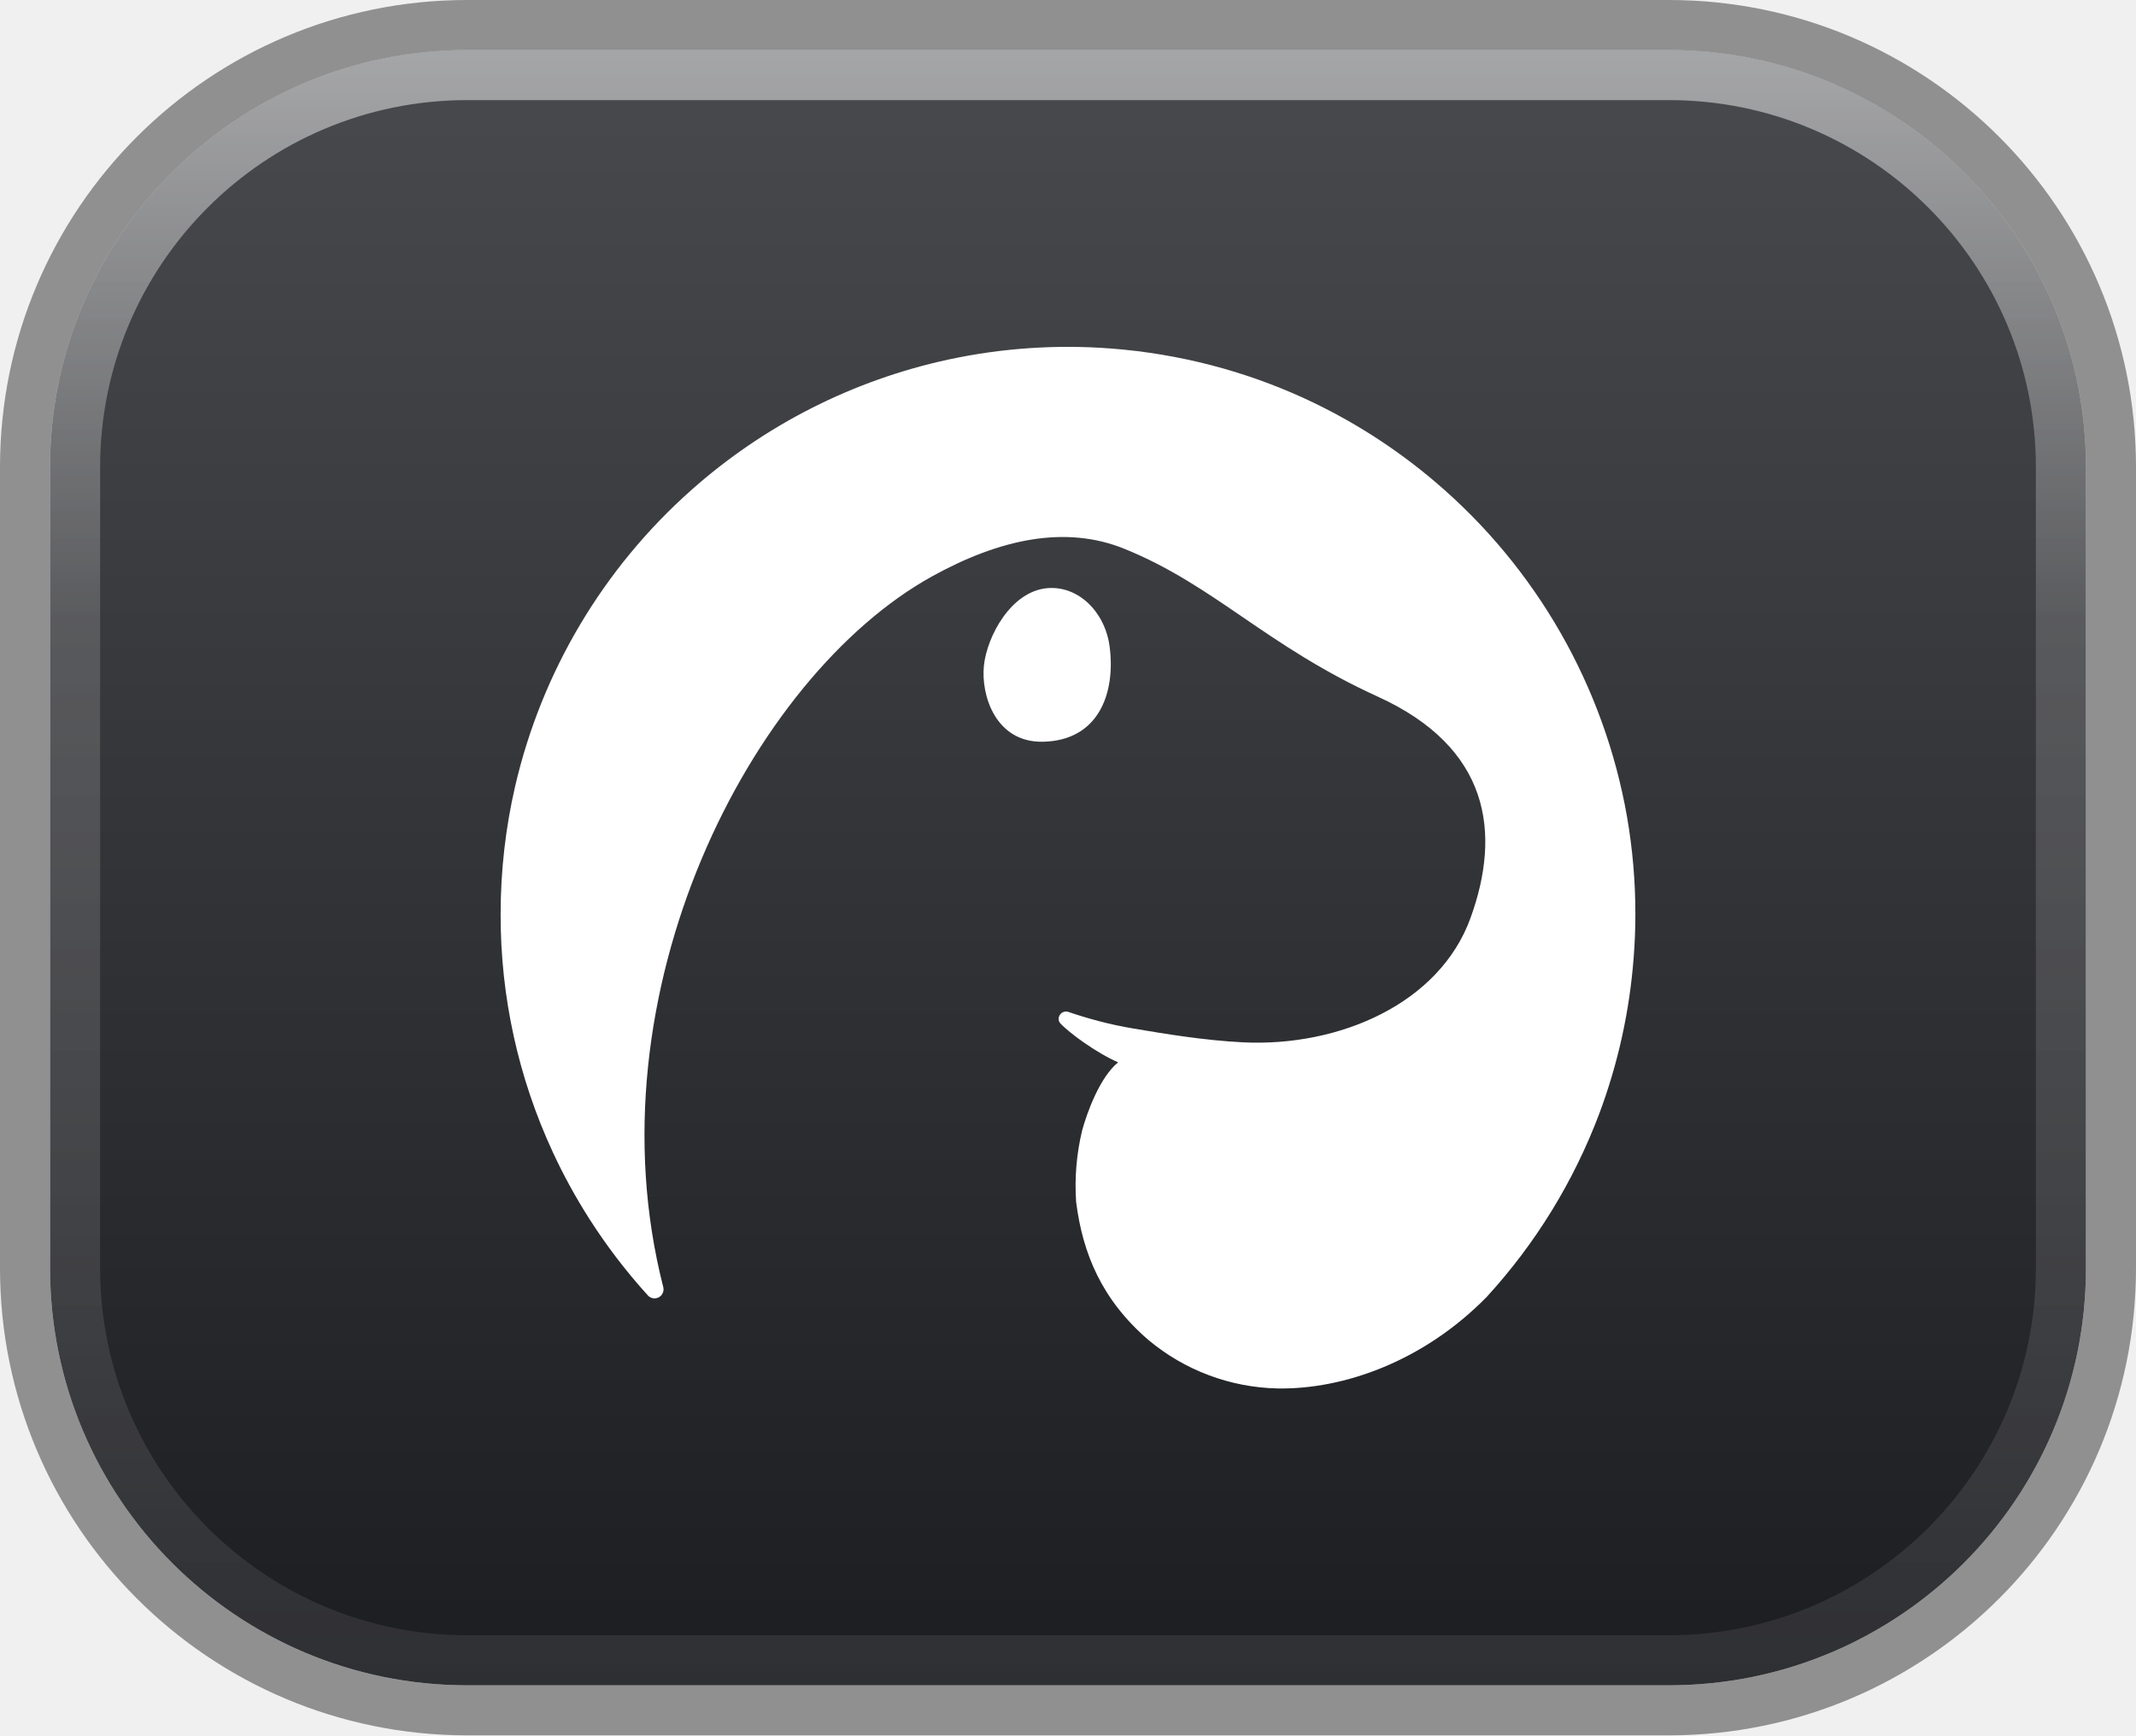
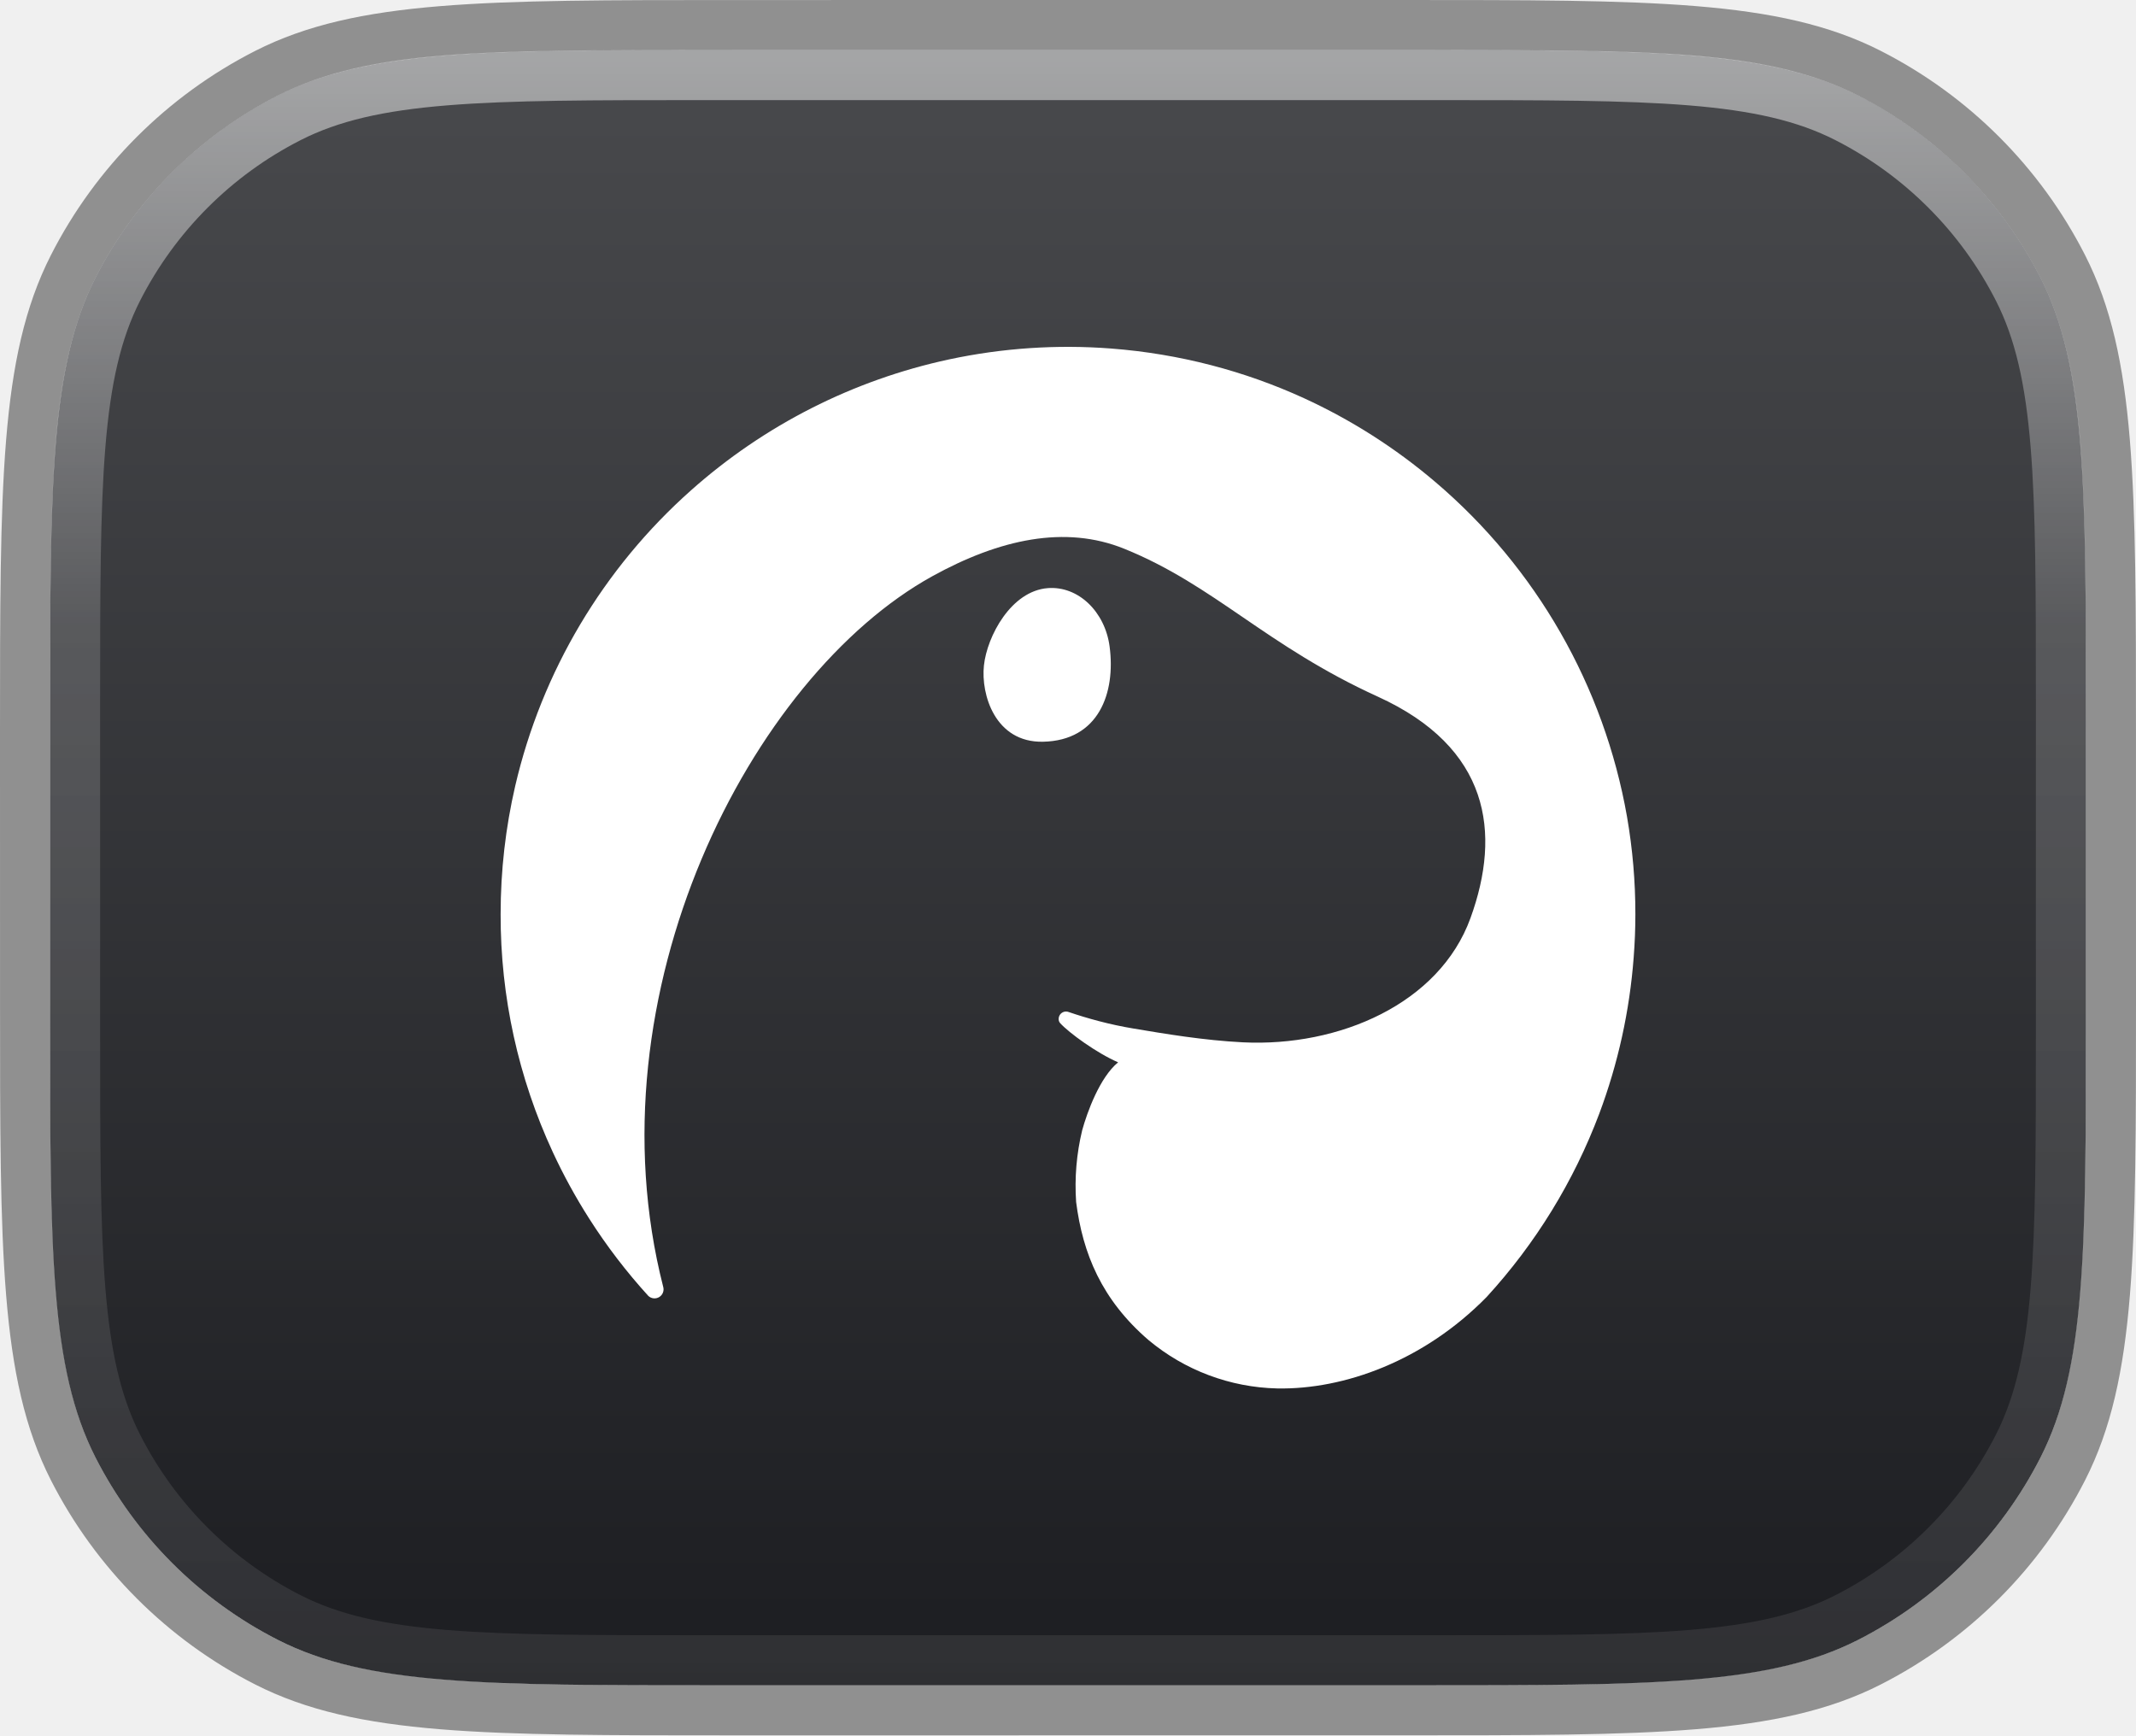
<svg xmlns="http://www.w3.org/2000/svg" viewBox="0 0 64 52" width="64" height="52">
  <defs>
    <linearGradient id="fill" x1="0" y1="0" x2="0" y2="1">
      <stop offset="0" stop-color="#494a4d" />
      <stop offset="1" stop-color="#1c1d21" />
    </linearGradient>
    <linearGradient id="edge" x1="0" y1="0" x2="0" y2="1">
      <stop offset="0" stop-color="#ffffff" stop-opacity="0.5" />
      <stop offset="0.35" stop-color="#ffffff" stop-opacity="0.16" />
      <stop offset="1" stop-color="#ffffff" stop-opacity="0.08" />
    </linearGradient>
  </defs>
-   <rect x="0.75" y="0.75" width="62.5" height="50.5" rx="13.25" fill="none" stroke="#000000" stroke-opacity="0.4" stroke-width="1.5" />
-   <rect x="1.5" y="1.5" width="61" height="49" rx="12.5" fill="url(#fill)" />
-   <rect x="2.25" y="2.25" width="59.5" height="47.5" rx="11.75" fill="none" stroke="url(#edge)" stroke-width="1.5" />
+   <path d="M 42.050 0.750 c 7.421 0 11.131 0 13.965 1.444 a 13.250 13.250 0 0 1 5.790 5.790 c 1.444 2.834 1.444 6.545 1.444 13.965 L 63.250 30.050 c 0 7.421 0 11.131 -1.444 13.965 a 13.250 13.250 0 0 1 -5.790 5.790 c -2.834 1.444 -6.545 1.444 -13.965 1.444 L 21.950 51.250 c -7.421 0 -11.131 0 -13.965 -1.444 a 13.250 13.250 0 0 1 -5.790 -5.790 c -1.444 -2.834 -1.444 -6.545 -1.444 -13.965 L 0.750 21.950 c 0 -7.421 0 -11.131 1.444 -13.965 a 13.250 13.250 0 0 1 5.790 -5.790 c 2.834 -1.444 6.545 -1.444 13.965 -1.444 Z" fill="none" stroke="#000000" stroke-opacity="0.4" stroke-width="1.5" />
+   <path d="M 42.500 1.500 c 7.001 0 10.501 0 13.175 1.362 a 12.500 12.500 0 0 1 5.463 5.463 c 1.362 2.674 1.362 6.174 1.362 13.175 L 62.500 30.500 c 0 7.001 0 10.501 -1.362 13.175 a 12.500 12.500 0 0 1 -5.463 5.463 c -2.674 1.362 -6.174 1.362 -13.175 1.362 L 21.500 50.500 c -7.001 0 -10.501 0 -13.175 -1.362 a 12.500 12.500 0 0 1 -5.463 -5.463 c -1.362 -2.674 -1.362 -6.174 -1.362 -13.175 L 1.500 21.500 c 0 -7.001 0 -10.501 1.362 -13.175 a 12.500 12.500 0 0 1 5.463 -5.463 c 2.674 -1.362 6.174 -1.362 13.175 -1.362 Z" fill="url(#fill)" />
+   <path d="M 42.950 2.250 c 6.581 0 9.871 0 12.384 1.281 a 11.750 11.750 0 0 1 5.135 5.135 c 1.281 2.513 1.281 5.804 1.281 12.384 L 61.750 30.950 c 0 6.581 0 9.871 -1.281 12.384 a 11.750 11.750 0 0 1 -5.135 5.135 c -2.513 1.281 -5.804 1.281 -12.384 1.281 L 21.050 49.750 c -6.581 0 -9.871 0 -12.384 -1.281 a 11.750 11.750 0 0 1 -5.135 -5.135 c -1.281 -2.513 -1.281 -5.804 -1.281 -12.384 L 2.250 21.050 c 0 -6.581 0 -9.871 1.281 -12.384 a 11.750 11.750 0 0 1 5.135 -5.135 c 2.513 -1.281 5.804 -1.281 12.384 -1.281 Z" fill="none" stroke="url(#edge)" stroke-width="1.5" />
  <g fill="#ffffff" color="#ffffff">
    <svg x="15" y="9" width="34" height="34" viewBox="0 0 24 24">
      <path d="M1.105 18.02A11.9 11.9 0 0 1 0 12.985q0-.698.078-1.376a12 12 0 0 1 .231-1.34A12 12 0 0 1 4.025 4.02a12 12 0 0 1 5.46-2.771 12 12 0 0 1 3.428-.23c1.452.112 2.825.477 4.077 1.05a12 12 0 0 1 2.78 1.774 12.02 12.02 0 0 1 4.053 7.078A12 12 0 0 1 24 12.985q0 .454-.036.914a12 12 0 0 1-.728 3.305 12 12 0 0 1-2.38 3.875c-1.33 1.357-3.02 1.962-4.43 1.936a4.4 4.4 0 0 1-2.724-1.024c-.99-.853-1.391-1.83-1.53-2.919a5 5 0 0 1 .128-1.518c.105-.38.37-1.116.76-1.437-.455-.197-1.04-.624-1.226-.829-.045-.05-.04-.13 0-.183a.155.155 0 0 1 .177-.053c.392.134.869.267 1.372.35.66.111 1.484.25 2.317.292 2.03.1 4.153-.813 4.812-2.627s.403-3.609-1.96-4.685-3.454-2.356-5.363-3.128c-1.247-.505-2.636-.205-4.06.582-3.838 2.121-7.277 8.822-5.69 15.032a.191.191 0 0 1-.315.19 12 12 0 0 1-1.25-1.634 12 12 0 0 1-.769-1.404M11.57 6.087c.649-.051 1.214.501 1.31 1.236.13.979-.228 1.99-1.41 2.013-1.01.02-1.315-.997-1.248-1.614.066-.616.574-1.575 1.35-1.635" />
    </svg>
  </g>
</svg>
